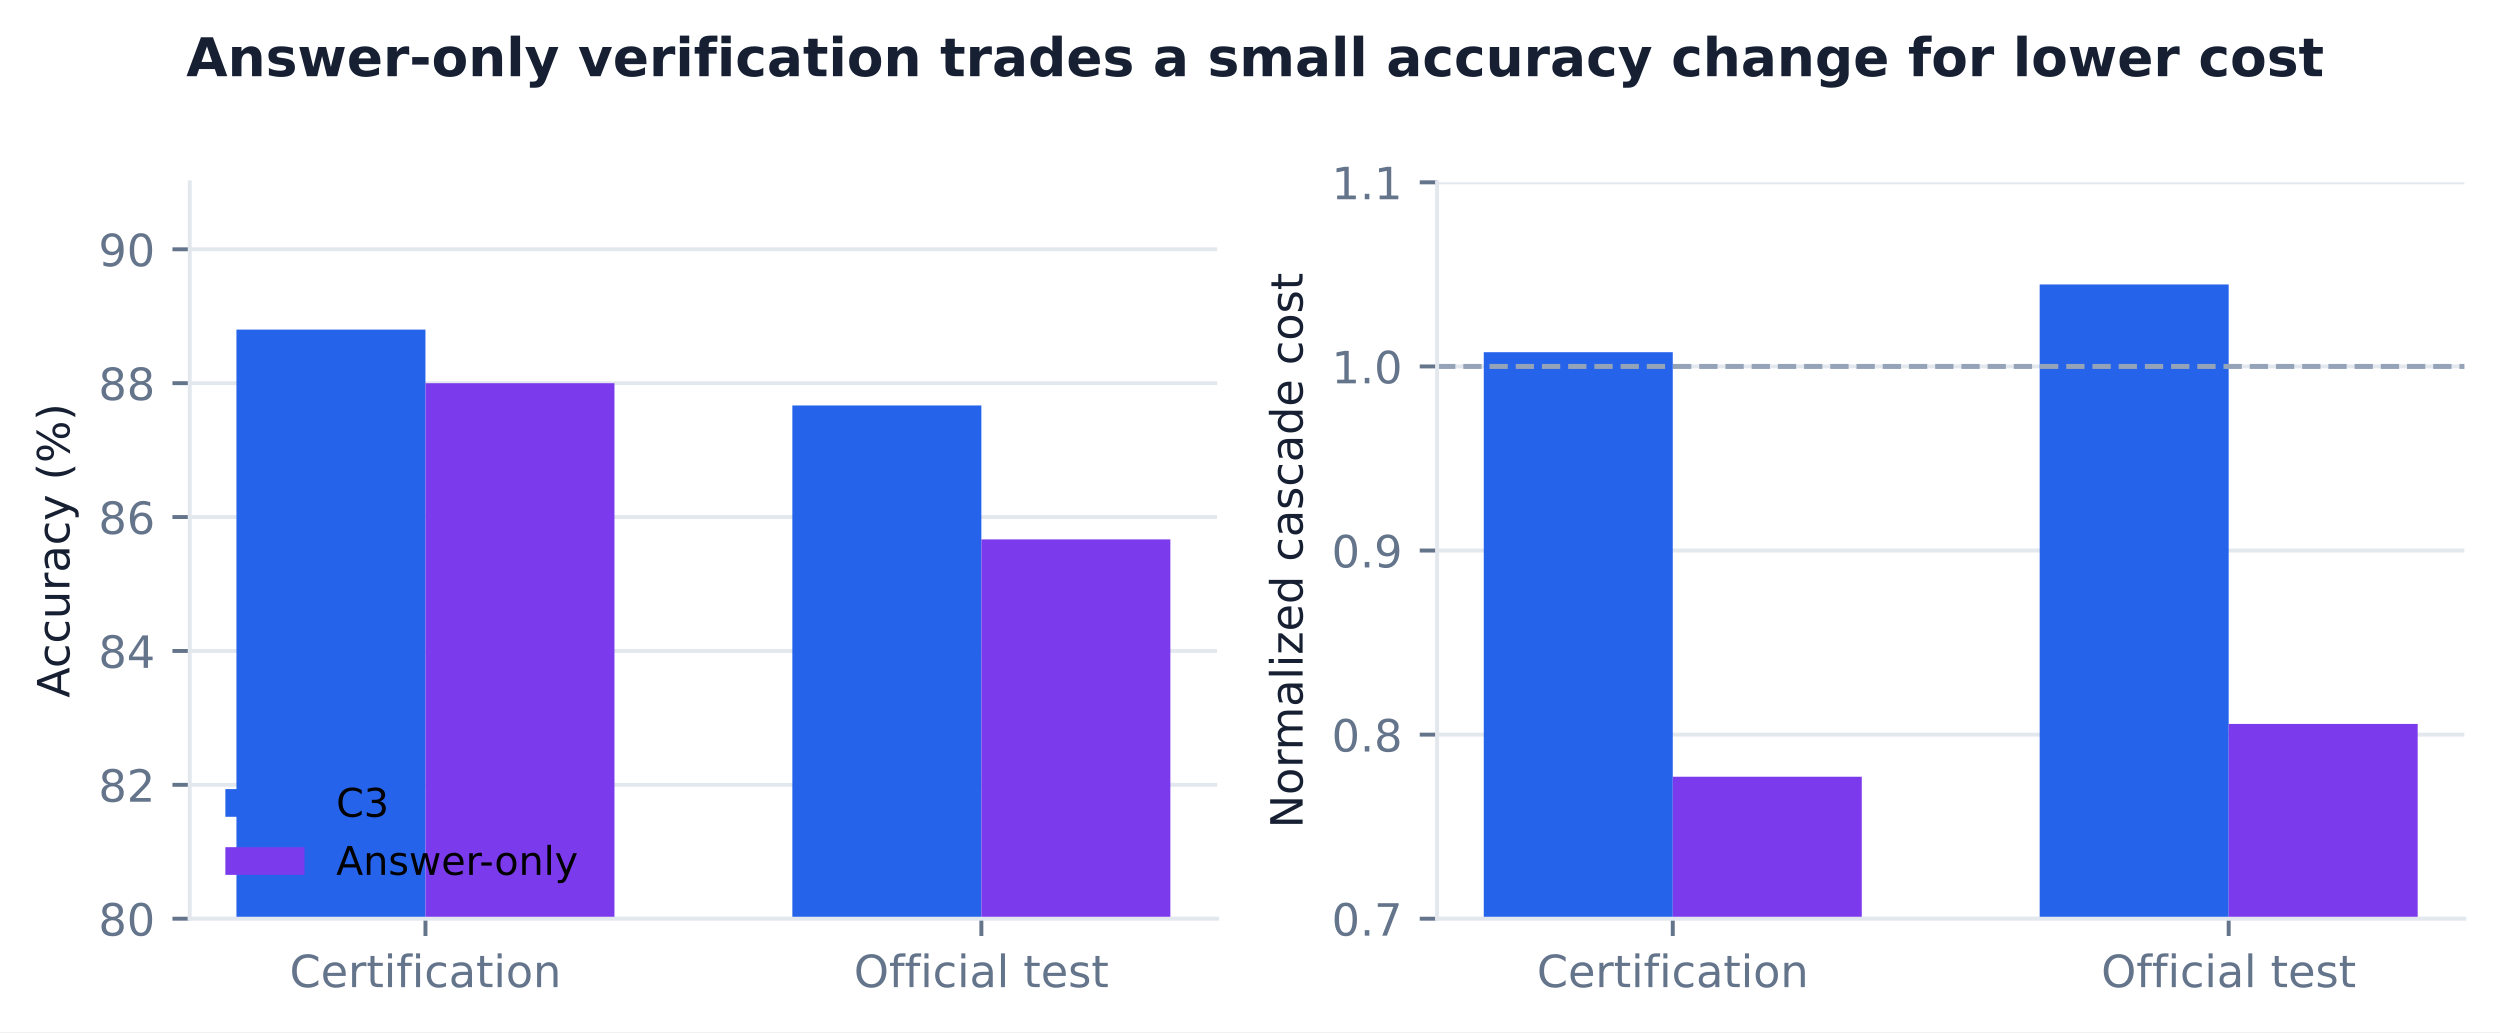
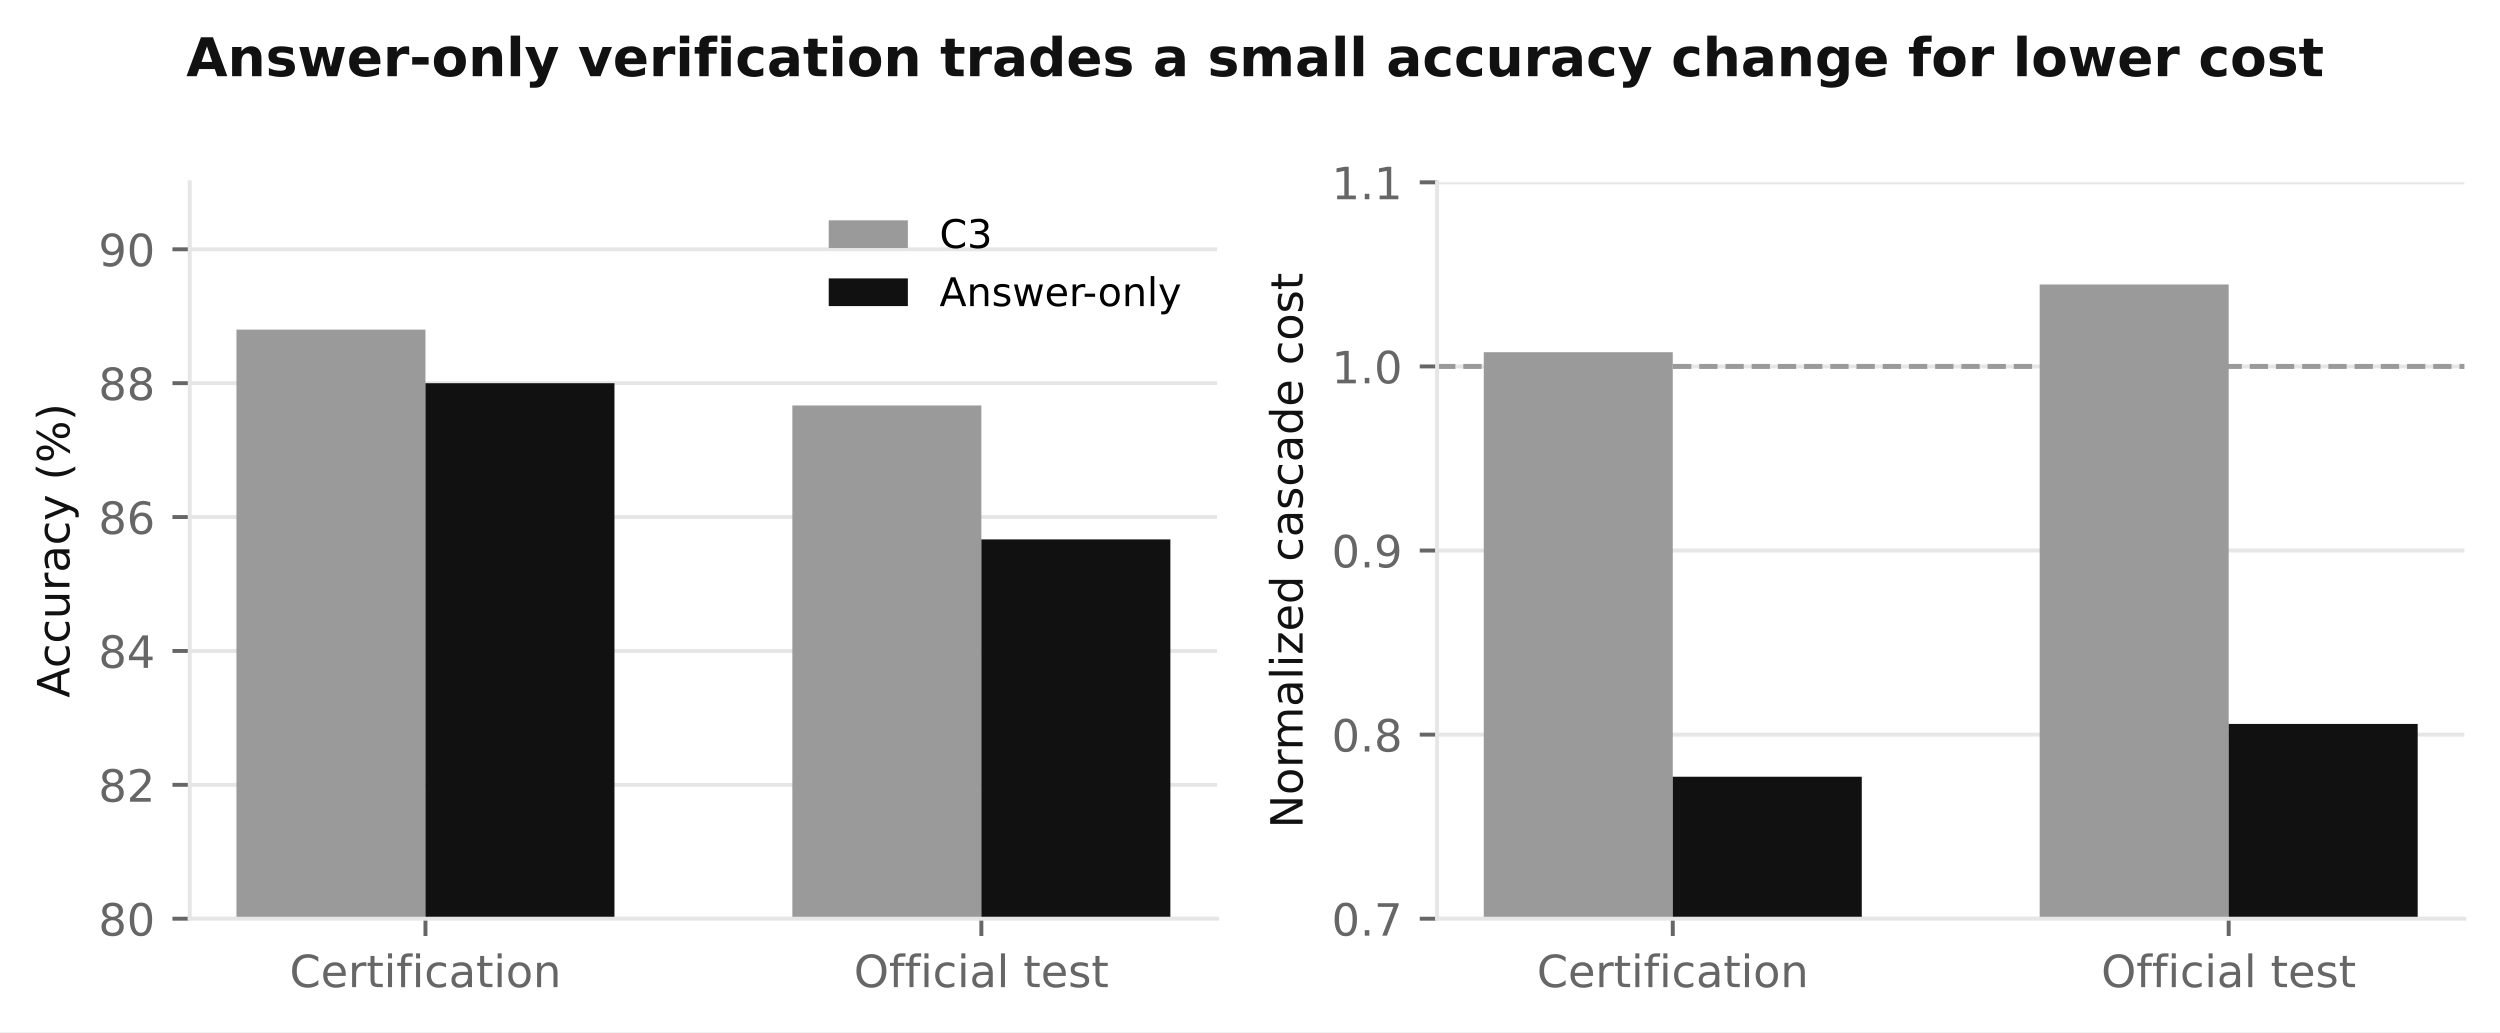
<svg xmlns="http://www.w3.org/2000/svg" xmlns:xlink="http://www.w3.org/1999/xlink" width="505.443pt" height="208.654pt" viewBox="0 0 505.443 208.654" version="1.1">
  <defs>
    <style type="text/css">*{stroke-linejoin: round; stroke-linecap: butt}</style>
  </defs>
  <g id="figure_1">
    <g id="patch_1">
      <path d="M 0 208.654 L 505.443 208.654 L 505.443 -0 L 0 -0 z " style="fill: #ffffff" />
    </g>
    <g id="axes_1">
      <g id="patch_2">
        <path d="M 38.363 185.744 L 246.063 185.744 L 246.063 36.864 L 38.363 36.864 z " style="fill: #ffffff" />
      </g>
      <g id="matplotlib.axis_1">
        <g id="xtick_1">
          <g id="line2d_1">
            <defs>
-               <path id="m7a5e4d1eda" d="M 0 0 L 0 3.5 " style="stroke: #64748b; stroke-width: 0.8" />
+               <path id="m153d35b844" d="M 0 0 L 0 3.5 " style="stroke: #666666; stroke-width: 0.8" />
            </defs>
            <g>
-               <use xlink:href="#m7a5e4d1eda" x="86.017" y="185.744" style="fill: #64748b; stroke: #64748b; stroke-width: 0.8" />
+               <use xlink:href="#m153d35b844" x="86.017" y="185.744" style="fill: #666666; stroke: #666666; stroke-width: 0.8" />
            </g>
          </g>
          <g id="text_1">
-             <text style="font-size: 9px; font-family: 'DejaVu Sans'; text-anchor: middle; fill: #64748b" x="86.017" y="199.583" transform="rotate(-0 86.01693 199.5826)">Certification</text>
+             <text style="font-size: 9px; font-family: 'DejaVu Sans'; text-anchor: middle; fill: #666666" x="86.017" y="199.583" transform="rotate(-0 86.01693 199.5826)">Certification</text>
          </g>
        </g>
        <g id="xtick_2">
          <g id="line2d_2">
            <g>
-               <use xlink:href="#m7a5e4d1eda" x="198.409" y="185.744" style="fill: #64748b; stroke: #64748b; stroke-width: 0.8" />
+               <use xlink:href="#m153d35b844" x="198.409" y="185.744" style="fill: #666666; stroke: #666666; stroke-width: 0.8" />
            </g>
          </g>
          <g id="text_2">
-             <text style="font-size: 9px; font-family: 'DejaVu Sans'; text-anchor: middle; fill: #64748b" x="198.409" y="199.583" transform="rotate(-0 198.4087 199.5826)">Official test</text>
+             <text style="font-size: 9px; font-family: 'DejaVu Sans'; text-anchor: middle; fill: #666666" x="198.409" y="199.583" transform="rotate(-0 198.4087 199.5826)">Official test</text>
          </g>
        </g>
      </g>
      <g id="matplotlib.axis_2">
        <g id="ytick_1">
          <g id="line2d_3">
-             <path d="M 38.363 185.744 L 246.063 185.744 " clip-path="url(#pa3e429e4f0)" style="fill: none; stroke: #e3e8ef; stroke-width: 0.8; stroke-linecap: square" />
+             <path d="M 38.363 185.744 L 246.063 185.744 " clip-path="url(#pa3e429e4f0)" style="fill: none; stroke: #e6e6e6; stroke-width: 0.8; stroke-linecap: square" />
          </g>
          <g id="line2d_4">
            <defs>
-               <path id="m1d82a5bcdc" d="M 0 0 L -3.5 0 " style="stroke: #64748b; stroke-width: 0.8" />
+               <path id="m0bf9a6a41c" d="M 0 0 L -3.5 0 " style="stroke: #666666; stroke-width: 0.8" />
            </defs>
            <g>
-               <use xlink:href="#m1d82a5bcdc" x="38.363" y="185.744" style="fill: #64748b; stroke: #64748b; stroke-width: 0.8" />
+               <use xlink:href="#m0bf9a6a41c" x="38.363" y="185.744" style="fill: #666666; stroke: #666666; stroke-width: 0.8" />
            </g>
          </g>
          <g id="text_3">
-             <text style="font-size: 9px; font-family: 'DejaVu Sans'; text-anchor: end; fill: #64748b" x="31.363" y="189.163" transform="rotate(-0 31.36281 189.1633)">80</text>
+             <text style="font-size: 9px; font-family: 'DejaVu Sans'; text-anchor: end; fill: #666666" x="31.363" y="189.163" transform="rotate(-0 31.36281 189.1633)">80</text>
          </g>
        </g>
        <g id="ytick_2">
          <g id="line2d_5">
-             <path d="M 38.363 158.675 L 246.063 158.675 " clip-path="url(#pa3e429e4f0)" style="fill: none; stroke: #e3e8ef; stroke-width: 0.8; stroke-linecap: square" />
+             <path d="M 38.363 158.675 L 246.063 158.675 " clip-path="url(#pa3e429e4f0)" style="fill: none; stroke: #e6e6e6; stroke-width: 0.8; stroke-linecap: square" />
          </g>
          <g id="line2d_6">
            <g>
-               <use xlink:href="#m1d82a5bcdc" x="38.363" y="158.675" style="fill: #64748b; stroke: #64748b; stroke-width: 0.8" />
+               <use xlink:href="#m0bf9a6a41c" x="38.363" y="158.675" style="fill: #666666; stroke: #666666; stroke-width: 0.8" />
            </g>
          </g>
          <g id="text_4">
-             <text style="font-size: 9px; font-family: 'DejaVu Sans'; text-anchor: end; fill: #64748b" x="31.363" y="162.094" transform="rotate(-0 31.36281 162.0942)">82</text>
+             <text style="font-size: 9px; font-family: 'DejaVu Sans'; text-anchor: end; fill: #666666" x="31.363" y="162.094" transform="rotate(-0 31.36281 162.0942)">82</text>
          </g>
        </g>
        <g id="ytick_3">
          <g id="line2d_7">
-             <path d="M 38.363 131.606 L 246.063 131.606 " clip-path="url(#pa3e429e4f0)" style="fill: none; stroke: #e3e8ef; stroke-width: 0.8; stroke-linecap: square" />
+             <path d="M 38.363 131.606 L 246.063 131.606 " clip-path="url(#pa3e429e4f0)" style="fill: none; stroke: #e6e6e6; stroke-width: 0.8; stroke-linecap: square" />
          </g>
          <g id="line2d_8">
            <g>
-               <use xlink:href="#m1d82a5bcdc" x="38.363" y="131.606" style="fill: #64748b; stroke: #64748b; stroke-width: 0.8" />
+               <use xlink:href="#m0bf9a6a41c" x="38.363" y="131.606" style="fill: #666666; stroke: #666666; stroke-width: 0.8" />
            </g>
          </g>
          <g id="text_5">
-             <text style="font-size: 9px; font-family: 'DejaVu Sans'; text-anchor: end; fill: #64748b" x="31.363" y="135.025" transform="rotate(-0 31.36281 135.0251)">84</text>
+             <text style="font-size: 9px; font-family: 'DejaVu Sans'; text-anchor: end; fill: #666666" x="31.363" y="135.025" transform="rotate(-0 31.36281 135.0251)">84</text>
          </g>
        </g>
        <g id="ytick_4">
          <g id="line2d_9">
-             <path d="M 38.363 104.537 L 246.063 104.537 " clip-path="url(#pa3e429e4f0)" style="fill: none; stroke: #e3e8ef; stroke-width: 0.8; stroke-linecap: square" />
+             <path d="M 38.363 104.537 L 246.063 104.537 " clip-path="url(#pa3e429e4f0)" style="fill: none; stroke: #e6e6e6; stroke-width: 0.8; stroke-linecap: square" />
          </g>
          <g id="line2d_10">
            <g>
-               <use xlink:href="#m1d82a5bcdc" x="38.363" y="104.537" style="fill: #64748b; stroke: #64748b; stroke-width: 0.8" />
+               <use xlink:href="#m0bf9a6a41c" x="38.363" y="104.537" style="fill: #666666; stroke: #666666; stroke-width: 0.8" />
            </g>
          </g>
          <g id="text_6">
-             <text style="font-size: 9px; font-family: 'DejaVu Sans'; text-anchor: end; fill: #64748b" x="31.363" y="107.956" transform="rotate(-0 31.36281 107.956)">86</text>
+             <text style="font-size: 9px; font-family: 'DejaVu Sans'; text-anchor: end; fill: #666666" x="31.363" y="107.956" transform="rotate(-0 31.36281 107.956)">86</text>
          </g>
        </g>
        <g id="ytick_5">
          <g id="line2d_11">
-             <path d="M 38.363 77.468 L 246.063 77.468 " clip-path="url(#pa3e429e4f0)" style="fill: none; stroke: #e3e8ef; stroke-width: 0.8; stroke-linecap: square" />
+             <path d="M 38.363 77.468 L 246.063 77.468 " clip-path="url(#pa3e429e4f0)" style="fill: none; stroke: #e6e6e6; stroke-width: 0.8; stroke-linecap: square" />
          </g>
          <g id="line2d_12">
            <g>
-               <use xlink:href="#m1d82a5bcdc" x="38.363" y="77.468" style="fill: #64748b; stroke: #64748b; stroke-width: 0.8" />
+               <use xlink:href="#m0bf9a6a41c" x="38.363" y="77.468" style="fill: #666666; stroke: #666666; stroke-width: 0.8" />
            </g>
          </g>
          <g id="text_7">
-             <text style="font-size: 9px; font-family: 'DejaVu Sans'; text-anchor: end; fill: #64748b" x="31.363" y="80.887" transform="rotate(-0 31.36281 80.88693)">88</text>
+             <text style="font-size: 9px; font-family: 'DejaVu Sans'; text-anchor: end; fill: #666666" x="31.363" y="80.887" transform="rotate(-0 31.36281 80.88693)">88</text>
          </g>
        </g>
        <g id="ytick_6">
          <g id="line2d_13">
-             <path d="M 38.363 50.399 L 246.063 50.399 " clip-path="url(#pa3e429e4f0)" style="fill: none; stroke: #e3e8ef; stroke-width: 0.8; stroke-linecap: square" />
+             <path d="M 38.363 50.399 L 246.063 50.399 " clip-path="url(#pa3e429e4f0)" style="fill: none; stroke: #e6e6e6; stroke-width: 0.8; stroke-linecap: square" />
          </g>
          <g id="line2d_14">
            <g>
-               <use xlink:href="#m1d82a5bcdc" x="38.363" y="50.399" style="fill: #64748b; stroke: #64748b; stroke-width: 0.8" />
+               <use xlink:href="#m0bf9a6a41c" x="38.363" y="50.399" style="fill: #666666; stroke: #666666; stroke-width: 0.8" />
            </g>
          </g>
          <g id="text_8">
-             <text style="font-size: 9px; font-family: 'DejaVu Sans'; text-anchor: end; fill: #64748b" x="31.363" y="53.818" transform="rotate(-0 31.36281 53.81784)">90</text>
+             <text style="font-size: 9px; font-family: 'DejaVu Sans'; text-anchor: end; fill: #666666" x="31.363" y="53.818" transform="rotate(-0 31.36281 53.81784)">90</text>
          </g>
        </g>
        <g id="text_9">
-           <text style="font-size: 9px; font-family: 'DejaVu Sans'; text-anchor: middle; fill: #172033" x="14.039" y="111.304" transform="rotate(-90 14.03859 111.304)">Accuracy (%)</text>
+           <text style="font-size: 9px; font-family: 'DejaVu Sans'; text-anchor: middle; fill: #111111" x="14.039" y="111.304" transform="rotate(-90 14.03859 111.304)">Accuracy (%)</text>
        </g>
      </g>
      <g id="patch_3">
-         <path d="M 47.804 1268.508 L 86.017 1268.508 L 86.017 66.64 L 47.804 66.64 z " clip-path="url(#pa3e429e4f0)" style="fill: #2563eb" />
+         <path d="M 47.804 1268.508 L 86.017 1268.508 L 86.017 66.64 L 47.804 66.64 z " clip-path="url(#pa3e429e4f0)" style="fill: #9a9a9a" />
      </g>
      <g id="patch_4">
-         <path d="M 160.195 1268.508 L 198.409 1268.508 L 198.409 81.979 L 160.195 81.979 z " clip-path="url(#pa3e429e4f0)" style="fill: #2563eb" />
+         <path d="M 160.195 1268.508 L 198.409 1268.508 L 198.409 81.979 L 160.195 81.979 z " clip-path="url(#pa3e429e4f0)" style="fill: #9a9a9a" />
      </g>
      <g id="patch_5">
-         <path d="M 86.017 1268.508 L 124.23 1268.508 L 124.23 77.468 L 86.017 77.468 z " clip-path="url(#pa3e429e4f0)" style="fill: #7c3aed" />
+         <path d="M 86.017 1268.508 L 124.23 1268.508 L 124.23 77.468 L 86.017 77.468 z " clip-path="url(#pa3e429e4f0)" style="fill: #111111" />
      </g>
      <g id="patch_6">
-         <path d="M 198.409 1268.508 L 236.622 1268.508 L 236.622 109.048 L 198.409 109.048 z " clip-path="url(#pa3e429e4f0)" style="fill: #7c3aed" />
+         <path d="M 198.409 1268.508 L 236.622 1268.508 L 236.622 109.048 L 198.409 109.048 z " clip-path="url(#pa3e429e4f0)" style="fill: #111111" />
      </g>
      <g id="patch_7">
-         <path d="M 38.363 185.744 L 38.363 36.864 " style="fill: none; stroke: #e3e8ef; stroke-width: 0.8; stroke-linejoin: miter; stroke-linecap: square" />
+         <path d="M 38.363 185.744 L 38.363 36.864 " style="fill: none; stroke: #e6e6e6; stroke-width: 0.8; stroke-linejoin: miter; stroke-linecap: square" />
      </g>
      <g id="patch_8">
-         <path d="M 38.363 185.744 L 246.063 185.744 " style="fill: none; stroke: #e3e8ef; stroke-width: 0.8; stroke-linejoin: miter; stroke-linecap: square" />
+         <path d="M 38.363 185.744 L 246.063 185.744 " style="fill: none; stroke: #e6e6e6; stroke-width: 0.8; stroke-linejoin: miter; stroke-linecap: square" />
      </g>
      <g id="legend_1">
        <g id="patch_9">
-           <path d="M 45.563 165.138 L 61.563 165.138 L 61.563 159.538 L 45.563 159.538 z " style="fill: #2563eb" />
+           <path d="M 167.55 50.143 L 183.55 50.143 L 183.55 44.543 L 167.55 44.543 z " style="fill: #9a9a9a" />
        </g>
        <g id="text_10">
-           <text style="font-size: 8px; font-family: 'DejaVu Sans'; text-anchor: start" x="67.963" y="165.138" transform="rotate(-0 67.96281 165.1378)">C3</text>
+           <text style="font-size: 8px; font-family: 'DejaVu Sans'; text-anchor: start" x="189.95" y="50.143" transform="rotate(-0 189.9503 50.14275)">C3</text>
        </g>
        <g id="patch_10">
-           <path d="M 45.563 176.88 L 61.563 176.88 L 61.563 171.28 L 45.563 171.28 z " style="fill: #7c3aed" />
+           <path d="M 167.55 61.885 L 183.55 61.885 L 183.55 56.285 L 167.55 56.285 z " style="fill: #111111" />
        </g>
        <g id="text_11">
-           <text style="font-size: 8px; font-family: 'DejaVu Sans'; text-anchor: start" x="67.963" y="176.88" transform="rotate(-0 67.96281 176.8802)">Answer-only</text>
+           <text style="font-size: 8px; font-family: 'DejaVu Sans'; text-anchor: start" x="189.95" y="61.885" transform="rotate(-0 189.9503 61.88525)">Answer-only</text>
        </g>
      </g>
    </g>
    <g id="axes_2">
      <g id="patch_11">
        <path d="M 290.543 185.744 L 498.243 185.744 L 498.243 36.864 L 290.543 36.864 z " style="fill: #ffffff" />
      </g>
      <g id="matplotlib.axis_3">
        <g id="xtick_3">
          <g id="line2d_15">
            <g>
-               <use xlink:href="#m7a5e4d1eda" x="338.197" y="185.744" style="fill: #64748b; stroke: #64748b; stroke-width: 0.8" />
+               <use xlink:href="#m153d35b844" x="338.197" y="185.744" style="fill: #666666; stroke: #666666; stroke-width: 0.8" />
            </g>
          </g>
          <g id="text_12">
-             <text style="font-size: 9px; font-family: 'DejaVu Sans'; text-anchor: middle; fill: #64748b" x="338.197" y="199.583" transform="rotate(-0 338.1969 199.5826)">Certification</text>
+             <text style="font-size: 9px; font-family: 'DejaVu Sans'; text-anchor: middle; fill: #666666" x="338.197" y="199.583" transform="rotate(-0 338.1969 199.5826)">Certification</text>
          </g>
        </g>
        <g id="xtick_4">
          <g id="line2d_16">
            <g>
-               <use xlink:href="#m7a5e4d1eda" x="450.589" y="185.744" style="fill: #64748b; stroke: #64748b; stroke-width: 0.8" />
+               <use xlink:href="#m153d35b844" x="450.589" y="185.744" style="fill: #666666; stroke: #666666; stroke-width: 0.8" />
            </g>
          </g>
          <g id="text_13">
-             <text style="font-size: 9px; font-family: 'DejaVu Sans'; text-anchor: middle; fill: #64748b" x="450.589" y="199.583" transform="rotate(-0 450.5887 199.5826)">Official test</text>
+             <text style="font-size: 9px; font-family: 'DejaVu Sans'; text-anchor: middle; fill: #666666" x="450.589" y="199.583" transform="rotate(-0 450.5887 199.5826)">Official test</text>
          </g>
        </g>
      </g>
      <g id="matplotlib.axis_4">
        <g id="ytick_7">
          <g id="line2d_17">
-             <path d="M 290.543 185.744 L 498.243 185.744 " clip-path="url(#p255c270ae7)" style="fill: none; stroke: #e3e8ef; stroke-width: 0.8; stroke-linecap: square" />
+             <path d="M 290.543 185.744 L 498.243 185.744 " clip-path="url(#p255c270ae7)" style="fill: none; stroke: #e6e6e6; stroke-width: 0.8; stroke-linecap: square" />
          </g>
          <g id="line2d_18">
            <g>
-               <use xlink:href="#m1d82a5bcdc" x="290.543" y="185.744" style="fill: #64748b; stroke: #64748b; stroke-width: 0.8" />
+               <use xlink:href="#m0bf9a6a41c" x="290.543" y="185.744" style="fill: #666666; stroke: #666666; stroke-width: 0.8" />
            </g>
          </g>
          <g id="text_14">
-             <text style="font-size: 9px; font-family: 'DejaVu Sans'; text-anchor: end; fill: #64748b" x="283.543" y="189.163" transform="rotate(-0 283.5428 189.1633)">0.7</text>
+             <text style="font-size: 9px; font-family: 'DejaVu Sans'; text-anchor: end; fill: #666666" x="283.543" y="189.163" transform="rotate(-0 283.5428 189.1633)">0.7</text>
          </g>
        </g>
        <g id="ytick_8">
          <g id="line2d_19">
-             <path d="M 290.543 148.524 L 498.243 148.524 " clip-path="url(#p255c270ae7)" style="fill: none; stroke: #e3e8ef; stroke-width: 0.8; stroke-linecap: square" />
+             <path d="M 290.543 148.524 L 498.243 148.524 " clip-path="url(#p255c270ae7)" style="fill: none; stroke: #e6e6e6; stroke-width: 0.8; stroke-linecap: square" />
          </g>
          <g id="line2d_20">
            <g>
-               <use xlink:href="#m1d82a5bcdc" x="290.543" y="148.524" style="fill: #64748b; stroke: #64748b; stroke-width: 0.8" />
+               <use xlink:href="#m0bf9a6a41c" x="290.543" y="148.524" style="fill: #666666; stroke: #666666; stroke-width: 0.8" />
            </g>
          </g>
          <g id="text_15">
-             <text style="font-size: 9px; font-family: 'DejaVu Sans'; text-anchor: end; fill: #64748b" x="283.543" y="151.943" transform="rotate(-0 283.5428 151.9433)">0.8</text>
+             <text style="font-size: 9px; font-family: 'DejaVu Sans'; text-anchor: end; fill: #666666" x="283.543" y="151.943" transform="rotate(-0 283.5428 151.9433)">0.8</text>
          </g>
        </g>
        <g id="ytick_9">
          <g id="line2d_21">
-             <path d="M 290.543 111.304 L 498.243 111.304 " clip-path="url(#p255c270ae7)" style="fill: none; stroke: #e3e8ef; stroke-width: 0.8; stroke-linecap: square" />
+             <path d="M 290.543 111.304 L 498.243 111.304 " clip-path="url(#p255c270ae7)" style="fill: none; stroke: #e6e6e6; stroke-width: 0.8; stroke-linecap: square" />
          </g>
          <g id="line2d_22">
            <g>
-               <use xlink:href="#m1d82a5bcdc" x="290.543" y="111.304" style="fill: #64748b; stroke: #64748b; stroke-width: 0.8" />
+               <use xlink:href="#m0bf9a6a41c" x="290.543" y="111.304" style="fill: #666666; stroke: #666666; stroke-width: 0.8" />
            </g>
          </g>
          <g id="text_16">
-             <text style="font-size: 9px; font-family: 'DejaVu Sans'; text-anchor: end; fill: #64748b" x="283.543" y="114.723" transform="rotate(-0 283.5428 114.7233)">0.9</text>
+             <text style="font-size: 9px; font-family: 'DejaVu Sans'; text-anchor: end; fill: #666666" x="283.543" y="114.723" transform="rotate(-0 283.5428 114.7233)">0.9</text>
          </g>
        </g>
        <g id="ytick_10">
          <g id="line2d_23">
-             <path d="M 290.543 74.084 L 498.243 74.084 " clip-path="url(#p255c270ae7)" style="fill: none; stroke: #e3e8ef; stroke-width: 0.8; stroke-linecap: square" />
+             <path d="M 290.543 74.084 L 498.243 74.084 " clip-path="url(#p255c270ae7)" style="fill: none; stroke: #e6e6e6; stroke-width: 0.8; stroke-linecap: square" />
          </g>
          <g id="line2d_24">
            <g>
-               <use xlink:href="#m1d82a5bcdc" x="290.543" y="74.084" style="fill: #64748b; stroke: #64748b; stroke-width: 0.8" />
+               <use xlink:href="#m0bf9a6a41c" x="290.543" y="74.084" style="fill: #666666; stroke: #666666; stroke-width: 0.8" />
            </g>
          </g>
          <g id="text_17">
-             <text style="font-size: 9px; font-family: 'DejaVu Sans'; text-anchor: end; fill: #64748b" x="283.543" y="77.503" transform="rotate(-0 283.5428 77.5033)">1.0</text>
+             <text style="font-size: 9px; font-family: 'DejaVu Sans'; text-anchor: end; fill: #666666" x="283.543" y="77.503" transform="rotate(-0 283.5428 77.5033)">1.0</text>
          </g>
        </g>
        <g id="ytick_11">
          <g id="line2d_25">
-             <path d="M 290.543 36.864 L 498.243 36.864 " clip-path="url(#p255c270ae7)" style="fill: none; stroke: #e3e8ef; stroke-width: 0.8; stroke-linecap: square" />
+             <path d="M 290.543 36.864 L 498.243 36.864 " clip-path="url(#p255c270ae7)" style="fill: none; stroke: #e6e6e6; stroke-width: 0.8; stroke-linecap: square" />
          </g>
          <g id="line2d_26">
            <g>
-               <use xlink:href="#m1d82a5bcdc" x="290.543" y="36.864" style="fill: #64748b; stroke: #64748b; stroke-width: 0.8" />
+               <use xlink:href="#m0bf9a6a41c" x="290.543" y="36.864" style="fill: #666666; stroke: #666666; stroke-width: 0.8" />
            </g>
          </g>
          <g id="text_18">
-             <text style="font-size: 9px; font-family: 'DejaVu Sans'; text-anchor: end; fill: #64748b" x="283.543" y="40.283" transform="rotate(-0 283.5428 40.2833)">1.1</text>
+             <text style="font-size: 9px; font-family: 'DejaVu Sans'; text-anchor: end; fill: #666666" x="283.543" y="40.283" transform="rotate(-0 283.5428 40.2833)">1.1</text>
          </g>
        </g>
        <g id="text_19">
-           <text style="font-size: 9px; font-family: 'DejaVu Sans'; text-anchor: middle; fill: #172033" x="263.358" y="111.304" transform="rotate(-90 263.3583 111.304)">Normalized cascade cost</text>
+           <text style="font-size: 9px; font-family: 'DejaVu Sans'; text-anchor: middle; fill: #111111" x="263.358" y="111.304" transform="rotate(-90 263.3583 111.304)">Normalized cascade cost</text>
        </g>
      </g>
      <g id="patch_12">
-         <path d="M 299.984 446.284 L 338.197 446.284 L 338.197 71.213 L 299.984 71.213 z " clip-path="url(#p255c270ae7)" style="fill: #2563eb" />
+         <path d="M 299.984 446.284 L 338.197 446.284 L 338.197 71.213 L 299.984 71.213 z " clip-path="url(#p255c270ae7)" style="fill: #9a9a9a" />
      </g>
      <g id="patch_13">
-         <path d="M 412.375 446.284 L 450.589 446.284 L 450.589 57.512 L 412.375 57.512 z " clip-path="url(#p255c270ae7)" style="fill: #2563eb" />
+         <path d="M 412.375 446.284 L 450.589 446.284 L 450.589 57.512 L 412.375 57.512 z " clip-path="url(#p255c270ae7)" style="fill: #9a9a9a" />
      </g>
      <g id="patch_14">
-         <path d="M 338.197 446.284 L 376.41 446.284 L 376.41 157.036 L 338.197 157.036 z " clip-path="url(#p255c270ae7)" style="fill: #7c3aed" />
+         <path d="M 338.197 446.284 L 376.41 446.284 L 376.41 157.036 L 338.197 157.036 z " clip-path="url(#p255c270ae7)" style="fill: #111111" />
      </g>
      <g id="patch_15">
-         <path d="M 450.589 446.284 L 488.802 446.284 L 488.802 146.36 L 450.589 146.36 z " clip-path="url(#p255c270ae7)" style="fill: #7c3aed" />
+         <path d="M 450.589 446.284 L 488.802 446.284 L 488.802 146.36 L 450.589 146.36 z " clip-path="url(#p255c270ae7)" style="fill: #111111" />
      </g>
      <g id="line2d_27">
-         <path d="M 290.543 74.084 L 498.243 74.084 " clip-path="url(#p255c270ae7)" style="fill: none; stroke-dasharray: 3.7,1.6; stroke-dashoffset: 0; stroke: #94a3b8" />
+         <path d="M 290.543 74.084 L 498.243 74.084 " clip-path="url(#p255c270ae7)" style="fill: none; stroke-dasharray: 3.7,1.6; stroke-dashoffset: 0; stroke: #9a9a9a" />
      </g>
      <g id="patch_16">
-         <path d="M 290.543 185.744 L 290.543 36.864 " style="fill: none; stroke: #e3e8ef; stroke-width: 0.8; stroke-linejoin: miter; stroke-linecap: square" />
+         <path d="M 290.543 185.744 L 290.543 36.864 " style="fill: none; stroke: #e6e6e6; stroke-width: 0.8; stroke-linejoin: miter; stroke-linecap: square" />
      </g>
      <g id="patch_17">
-         <path d="M 290.543 185.744 L 498.243 185.744 " style="fill: none; stroke: #e3e8ef; stroke-width: 0.8; stroke-linejoin: miter; stroke-linecap: square" />
+         <path d="M 290.543 185.744 L 498.243 185.744 " style="fill: none; stroke: #e6e6e6; stroke-width: 0.8; stroke-linejoin: miter; stroke-linecap: square" />
      </g>
    </g>
    <g id="text_20">
-       <text style="font-weight: 700; font-size: 10.8px; font-family: 'DejaVu Sans'; text-anchor: start; fill: #172033" x="37.659" y="15.406" transform="rotate(-0 37.65881 15.40631)">Answer-only verification trades a small accuracy change for lower cost</text>
+       <text style="font-weight: 700; font-size: 10.8px; font-family: 'DejaVu Sans'; text-anchor: start; fill: #111111" x="37.659" y="15.406" transform="rotate(-0 37.65881 15.40631)">Answer-only verification trades a small accuracy change for lower cost</text>
    </g>
  </g>
  <defs>
    <clipPath id="pa3e429e4f0">
      <rect x="38.363" y="36.864" width="207.7" height="148.88" />
    </clipPath>
    <clipPath id="p255c270ae7">
      <rect x="290.543" y="36.864" width="207.7" height="148.88" />
    </clipPath>
  </defs>
</svg>
